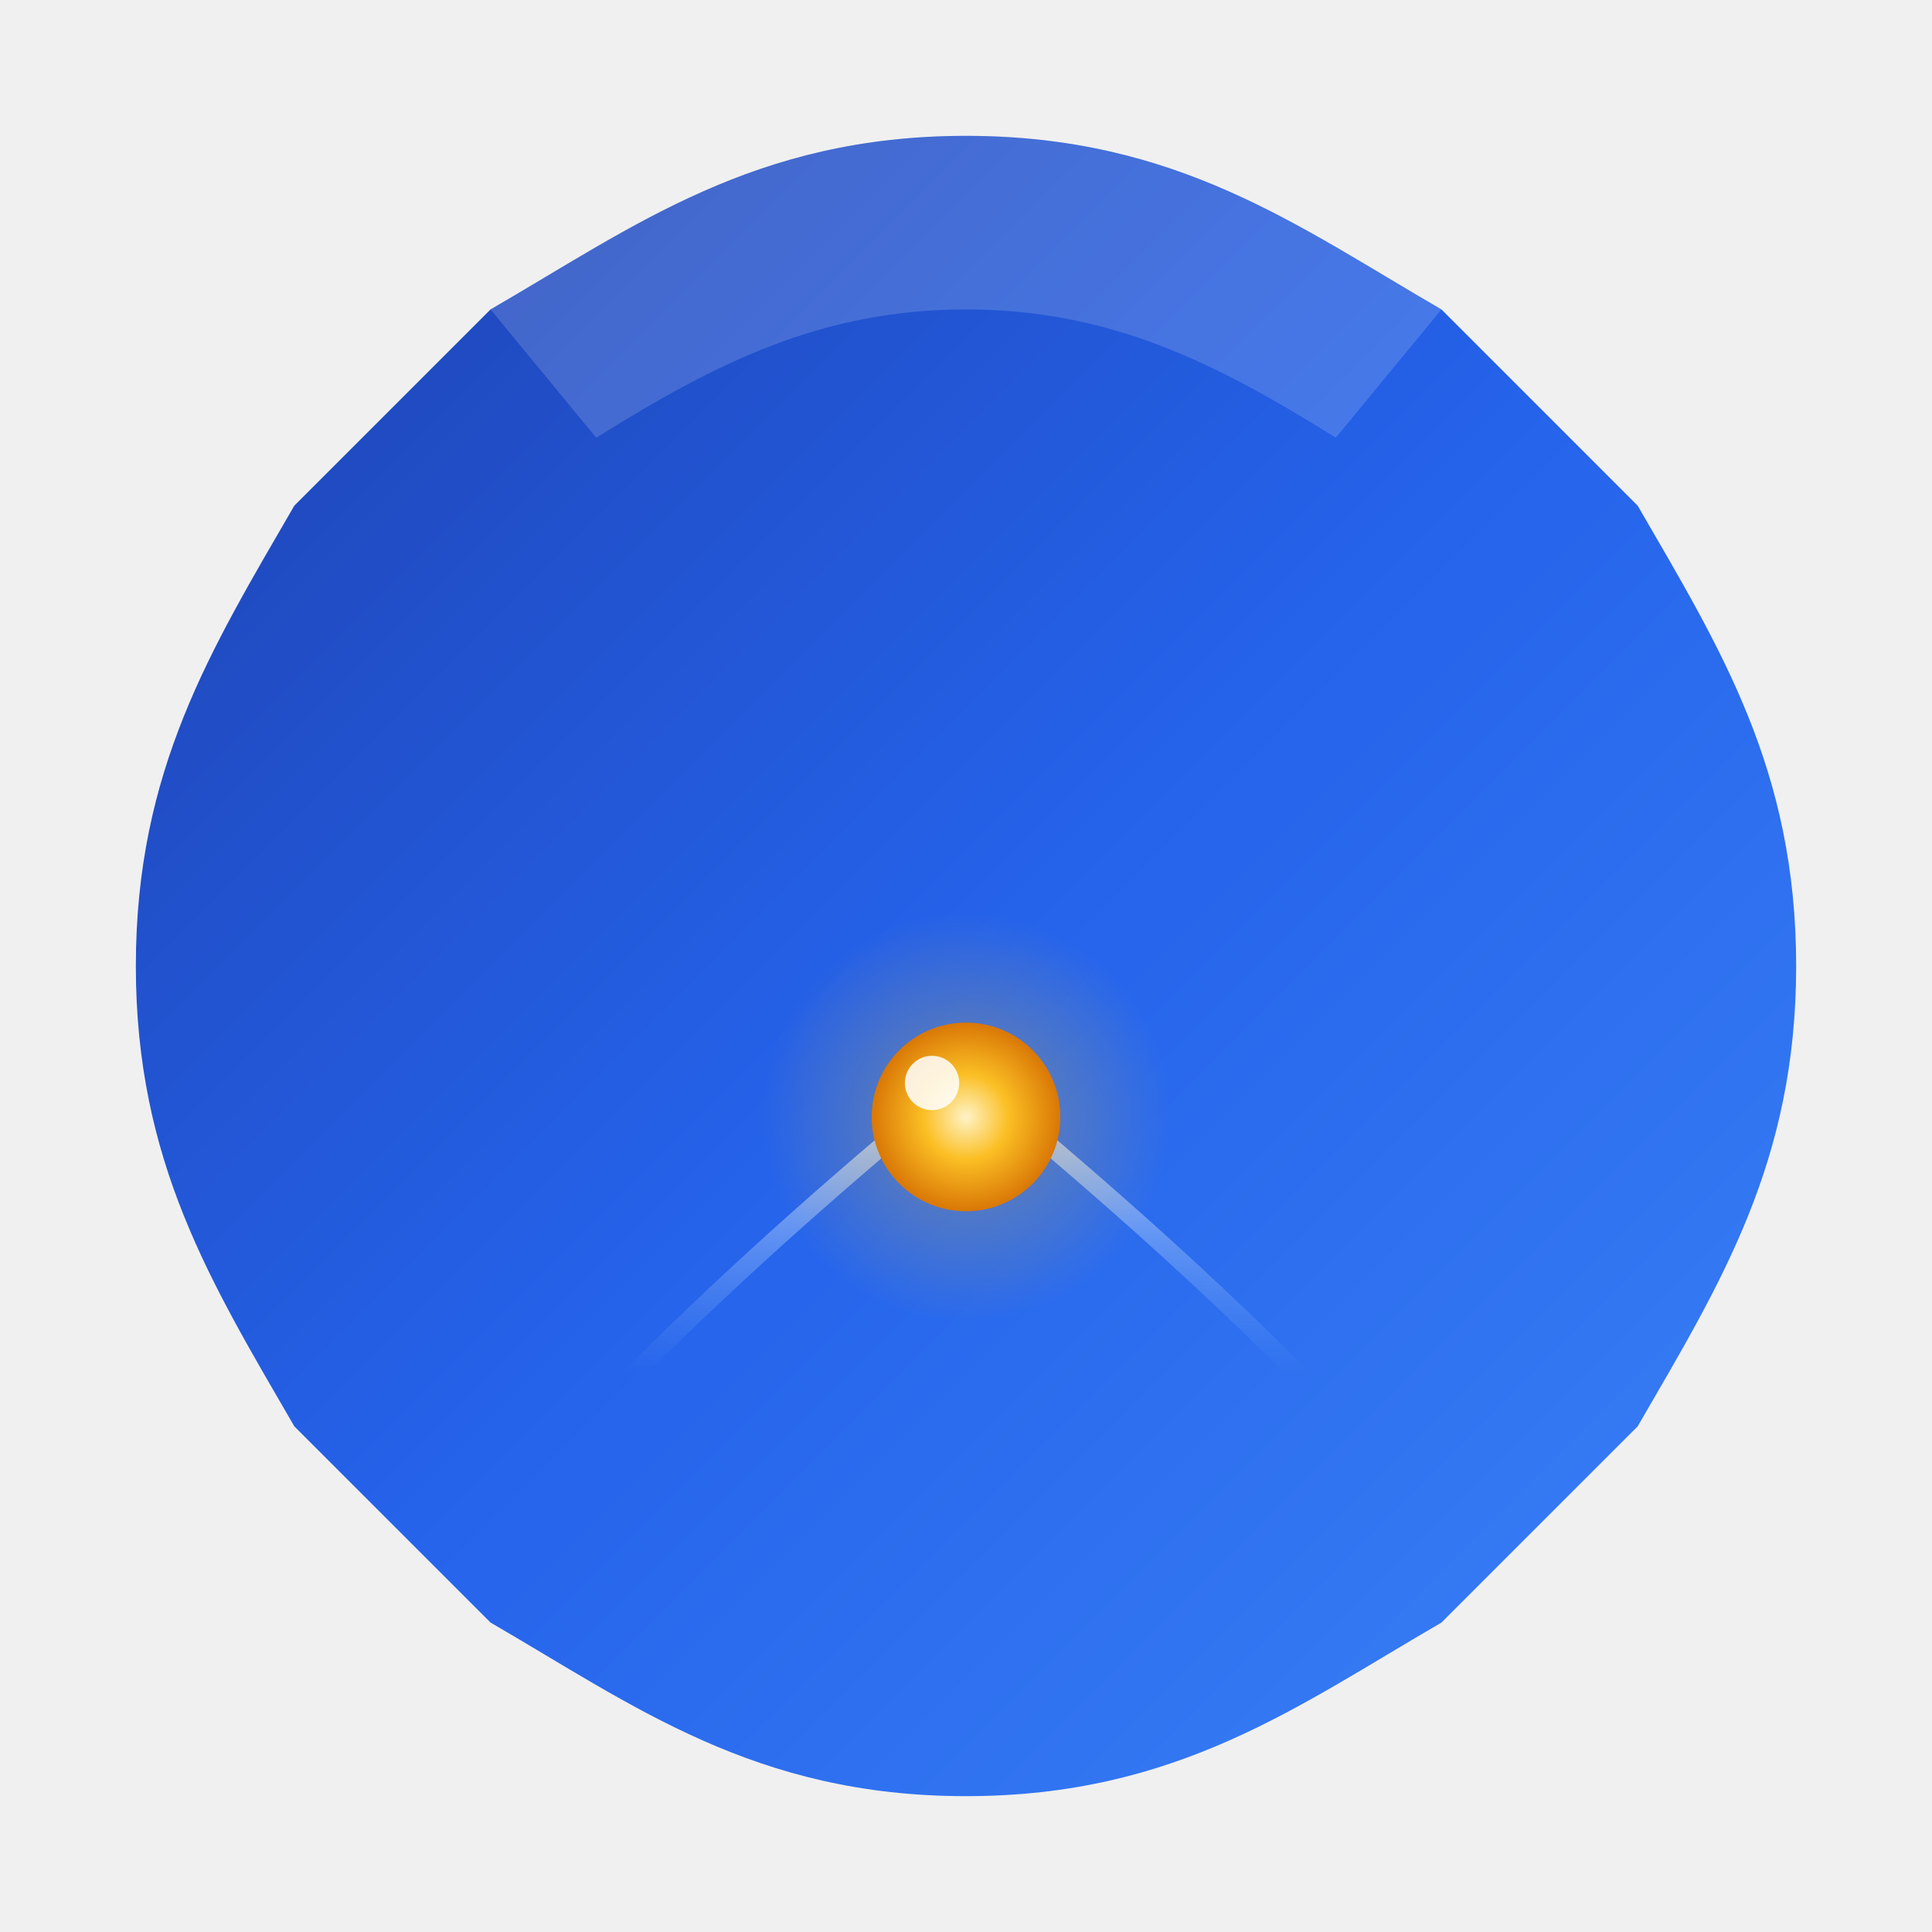
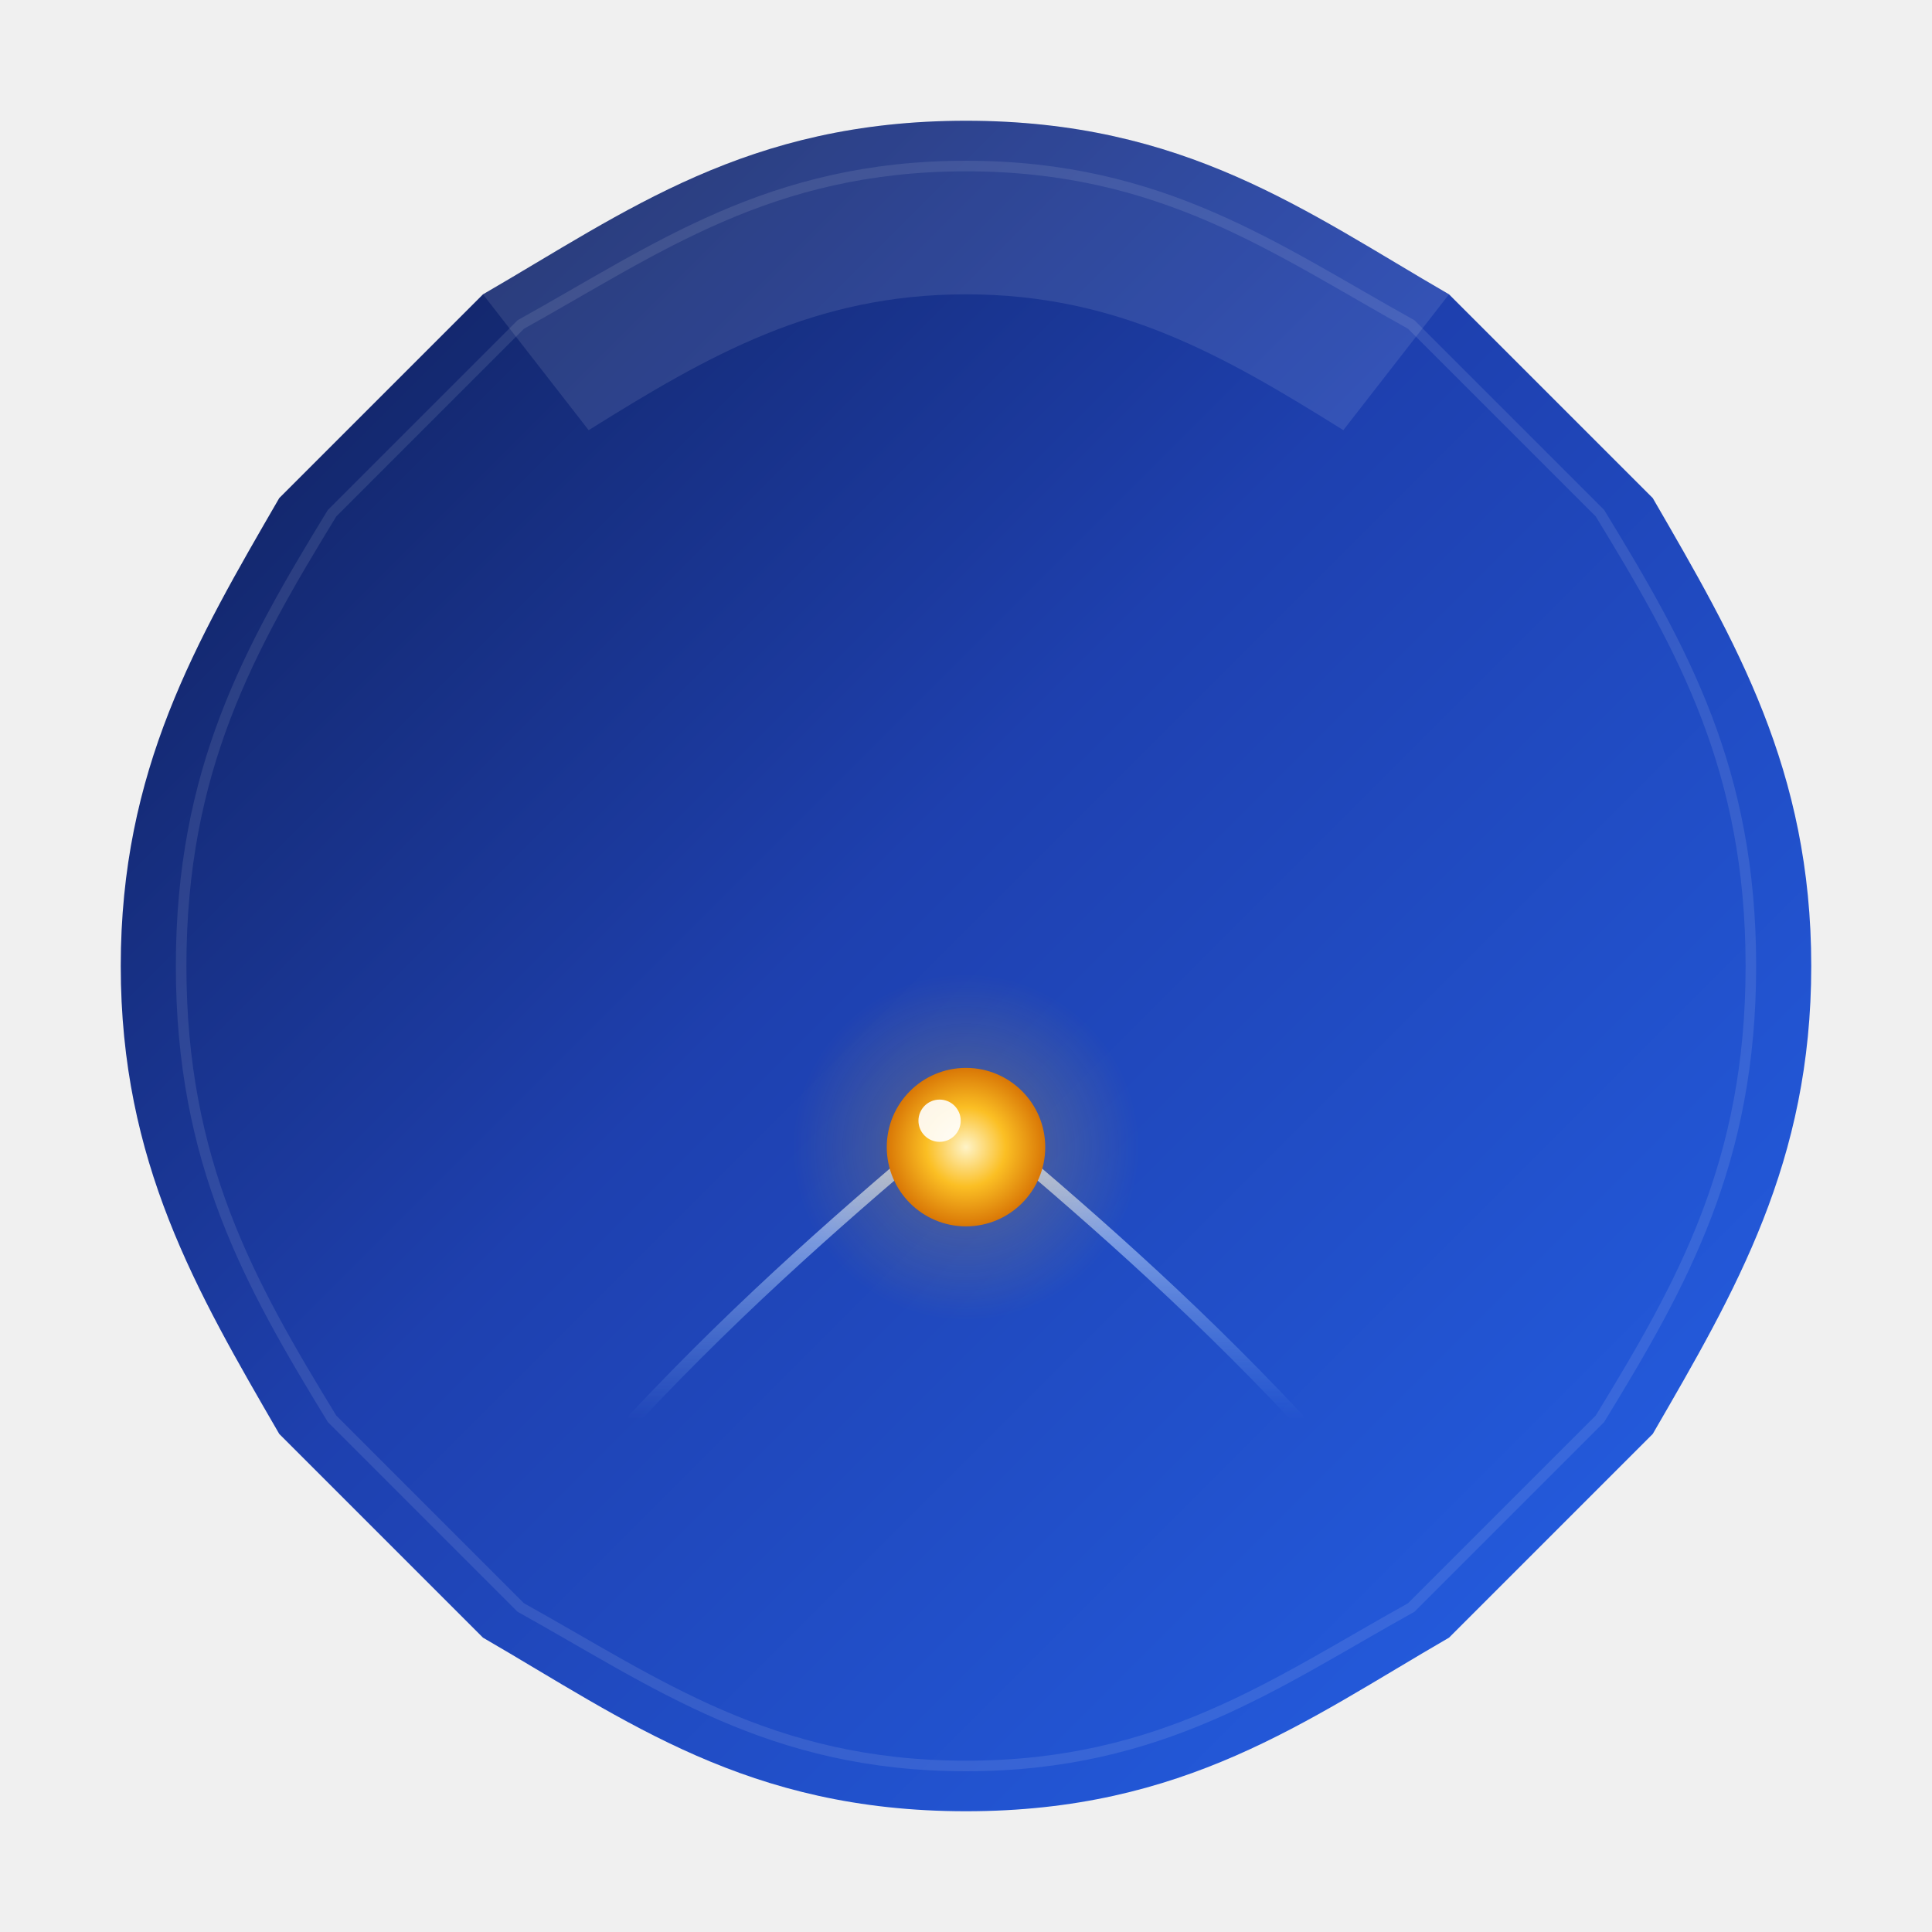
<svg xmlns="http://www.w3.org/2000/svg" viewBox="0 0 256 256">
  <defs>
    <linearGradient id="bgGrad" x1="0" y1="0" x2="1" y2="1">
-       <stop offset="0" stop-color="#1E40AF" />
-       <stop offset="0.5" stop-color="#2563EB" />
-       <stop offset="1" stop-color="#3B82F6" />
+       <stop offset="0" stop-color="#0E1B4C" />
+       <stop offset="0.45" stop-color="#1E40AF" />
+       <stop offset="1" stop-color="#2563EB" />
    </linearGradient>
-     <linearGradient id="beamGrad" x1="0" y1="1" x2="0" y2="0">
+     <linearGradient id="lineGrad" x1="0" y1="1" x2="0" y2="0">
      <stop offset="0" stop-color="#93C5FD" stop-opacity="0" />
+       <stop offset="0.55" stop-color="#BFDBFE" stop-opacity="0.65" />
      <stop offset="1" stop-color="#FFFFFF" />
    </linearGradient>
    <radialGradient id="coreGrad" cx="0.5" cy="0.5" r="0.5">
      <stop offset="0" stop-color="#FEF3C7" />
-       <stop offset="0.45" stop-color="#FBBF24" />
+       <stop offset="0.5" stop-color="#FBBF24" />
      <stop offset="1" stop-color="#D97706" />
    </radialGradient>
    <radialGradient id="coreHalo" cx="0.5" cy="0.5" r="0.5">
-       <stop offset="0" stop-color="#FBBF24" stop-opacity="0.35" />
+       <stop offset="0" stop-color="#FBBF24" stop-opacity="0.28" />
      <stop offset="1" stop-color="#FBBF24" stop-opacity="0" />
    </radialGradient>
  </defs>
-   <path d="M128 18 C 156 18, 172 30, 191 41 L 217 67 C 228 86, 238 102, 238 128 C 238 154, 228 170, 217 189 L 191 215 C 172 226, 156 238, 128 238 C 100 238, 84 226, 65 215 L 39 189 C 28 170, 18 154, 18 128 C 18 102, 28 86, 39 67 L 65 41 C 84 30, 100 18, 128 18 Z" fill="url(#bgGrad)" />
-   <path d="M65 41 C 84 30, 100 18, 128 18 C 156 18, 172 30, 191 41 L 177 58 C 161 48, 147 41, 128 41 C 109 41, 95 48, 79 58 Z" fill="#FFFFFF" opacity="0.16" />
-   <path d="M128 216 C 128 188, 128 170, 128 154" stroke="url(#beamGrad)" stroke-width="3" fill="none" stroke-linecap="round" opacity="0.92" />
-   <path d="M84 182 C 99 167, 113 155, 125 145" stroke="url(#beamGrad)" stroke-width="2.4" fill="none" stroke-linecap="round" opacity="0.72" />
-   <path d="M172 182 C 157 167, 143 155, 131 145" stroke="url(#beamGrad)" stroke-width="2.4" fill="none" stroke-linecap="round" opacity="0.72" />
-   <circle cx="128" cy="148" r="27" fill="url(#coreHalo)" />
-   <circle cx="128" cy="148" r="12.5" fill="url(#coreGrad)" />
-   <circle cx="123.5" cy="143.5" r="3.6" fill="#FFFFFF" opacity="0.85" />
+   <path d="M128 16 C 157 16, 173 28, 192 39 L 219 66 C 230 85, 240 102, 240 128 C 240 154, 230 171, 219 190 L 192 217 C 173 228, 157 240, 128 240 C 99 240, 83 228, 64 217 L 37 190 C 26 171, 16 154, 16 128 C 16 102, 26 85, 37 66 L 64 39 C 83 28, 99 16, 128 16 Z" fill="url(#bgGrad)" />
+   <path d="M128 22 C 154 22, 169 33, 187 43 L 212 68 C 223 86, 232 102, 232 128 C 232 154, 223 170, 212 188 L 187 213 C 169 223, 154 234, 128 234 C 102 234, 87 223, 69 213 L 44 188 C 33 170, 24 154, 24 128 C 24 102, 33 86, 44 68 L 69 43 C 87 33, 102 22, 128 22 Z" fill="none" stroke="#FFFFFF" stroke-opacity="0.1" stroke-width="1.4" />
+   <path d="M64 39 C 83 28, 99 16, 128 16 C 157 16, 173 28, 192 39 L 178 57 C 162 47, 148 39, 128 39 C 108 39, 94 47, 78 57 Z" fill="#FFFFFF" opacity="0.1" />
+   <path d="M128 220 C 128 194, 128 176, 128 160" stroke="url(#lineGrad)" stroke-width="1.6" fill="none" stroke-linecap="round" />
+   <path d="M84 188 C 99 172, 113 160, 126 149" stroke="url(#lineGrad)" stroke-width="1.6" fill="none" stroke-linecap="round" opacity="0.78" />
+   <path d="M172 188 C 157 172, 143 160, 130 149" stroke="url(#lineGrad)" stroke-width="1.6" fill="none" stroke-linecap="round" opacity="0.78" />
+   <circle cx="128" cy="152" r="23" fill="url(#coreHalo)" />
+   <circle cx="128" cy="152" r="10.5" fill="url(#coreGrad)" />
+   <circle cx="124.5" cy="148.5" r="2.8" fill="#FFFFFF" opacity="0.9" />
</svg>
